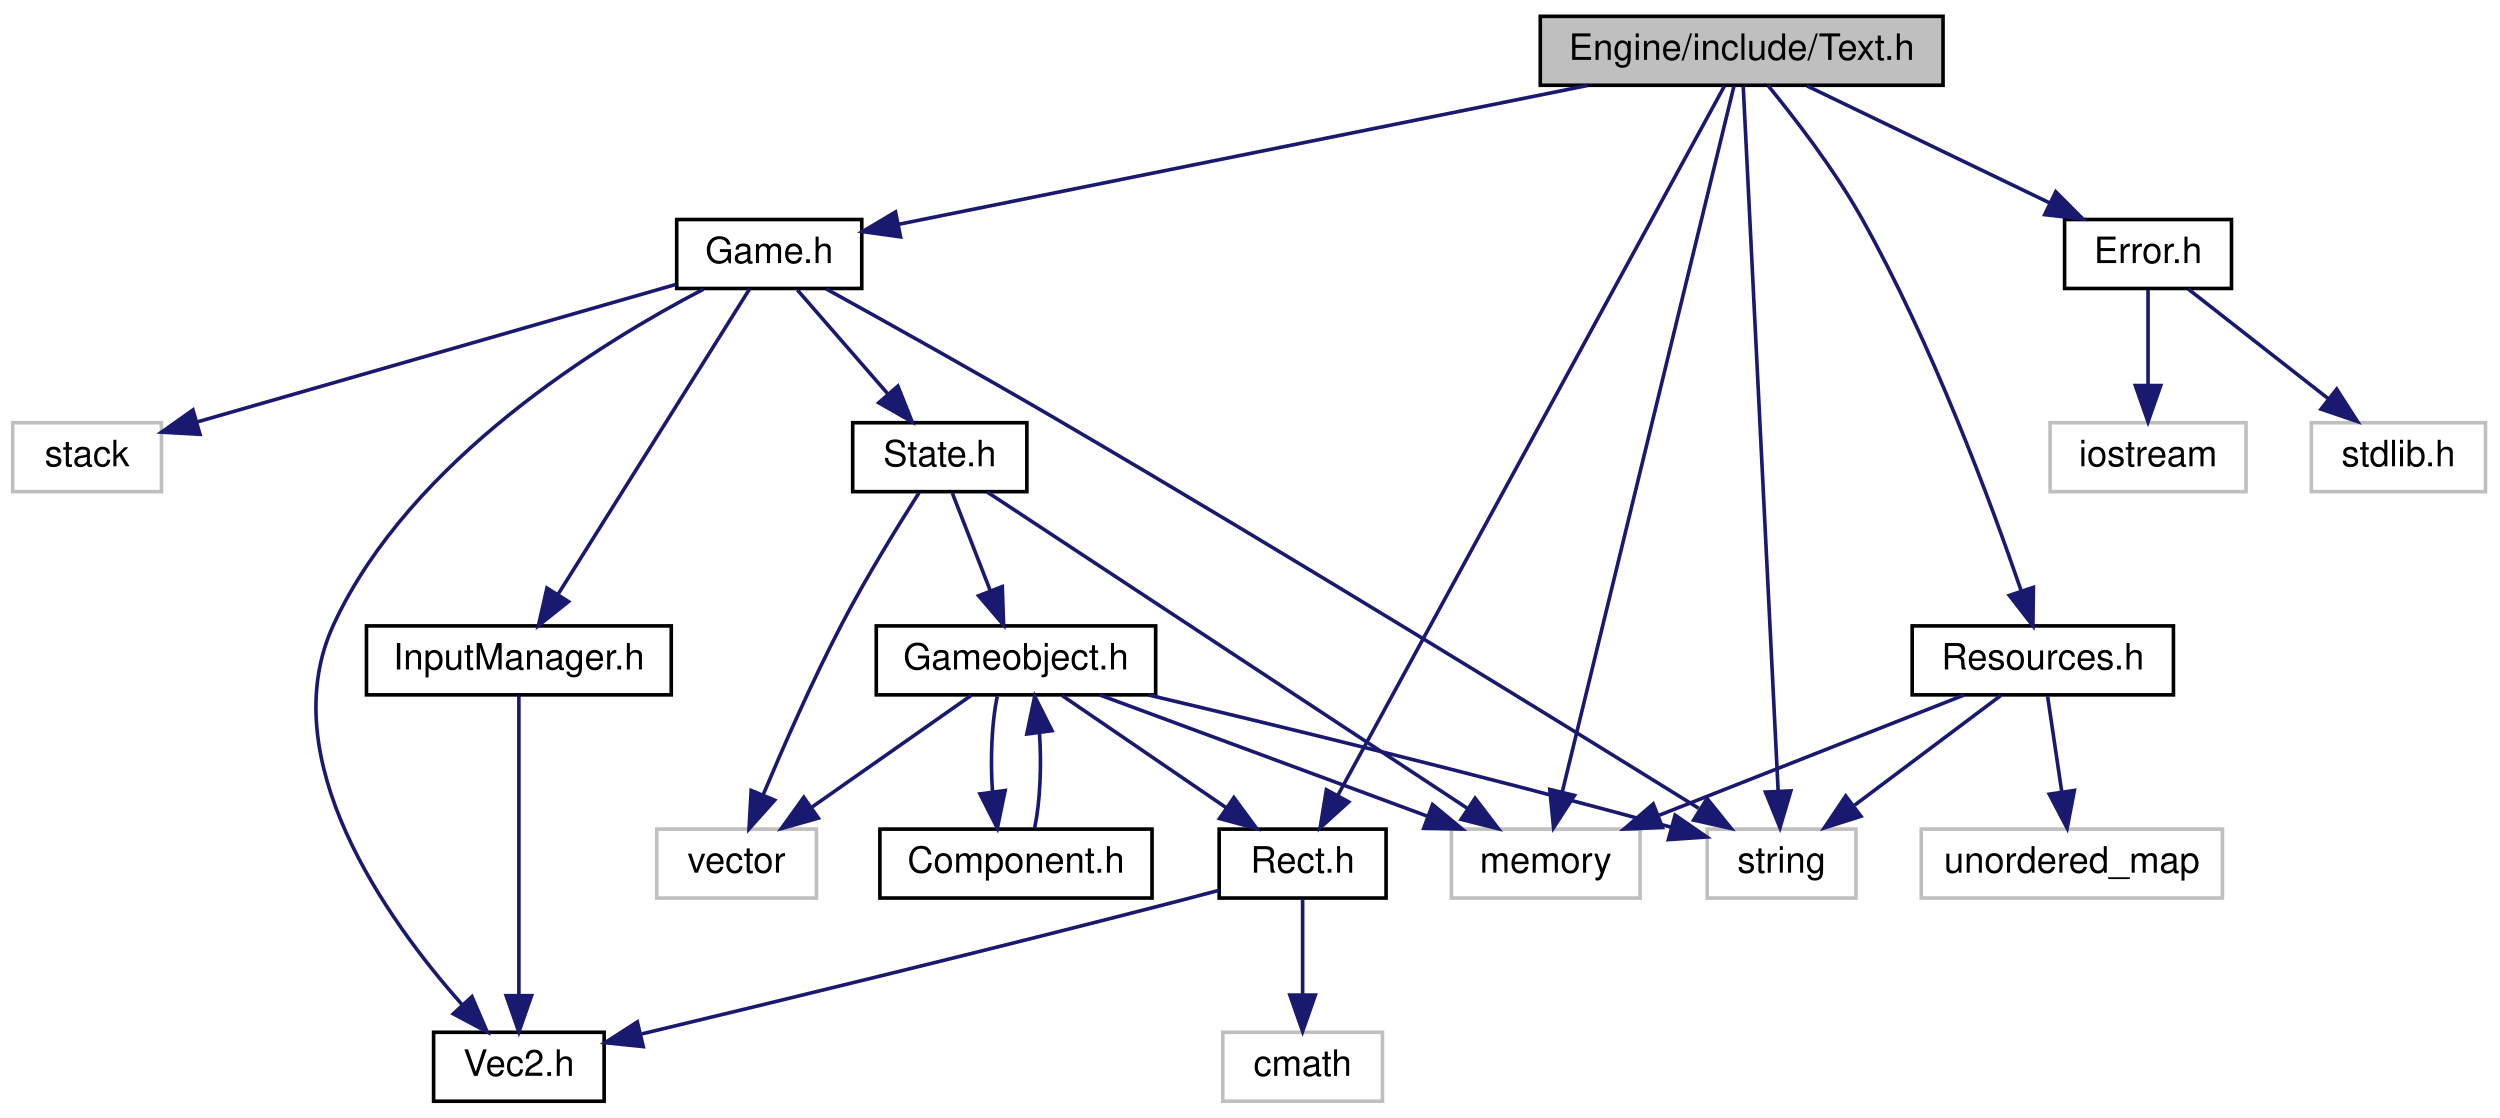
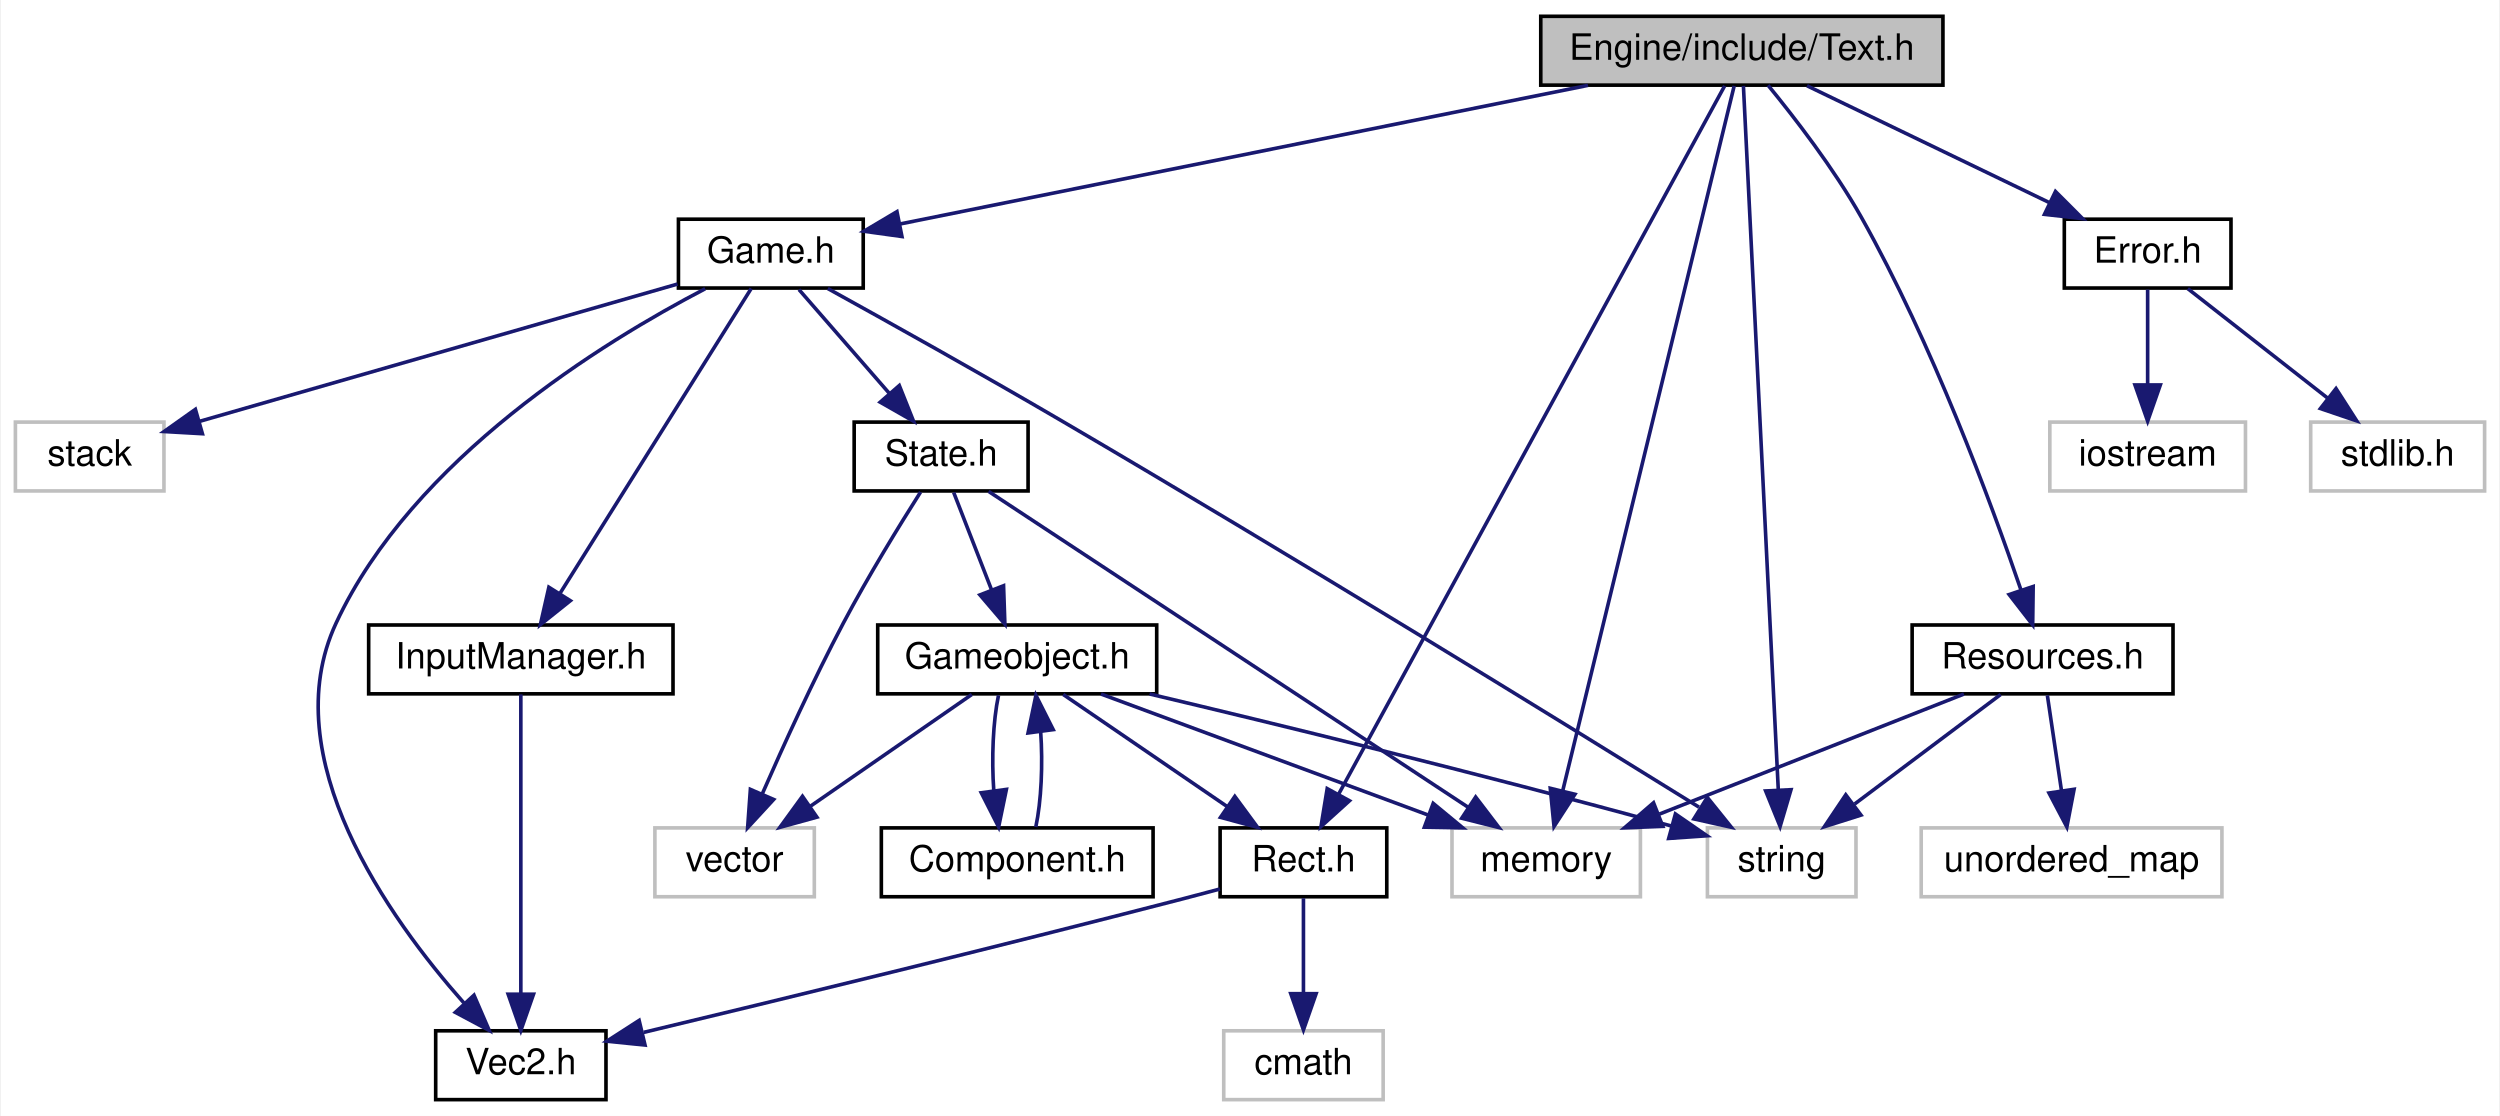
- <svg xmlns="http://www.w3.org/2000/svg" xmlns:xlink="http://www.w3.org/1999/xlink" width="689pt" height="308pt" viewBox="0.00 0.00 689.00 308.00">
+ <svg xmlns="http://www.w3.org/2000/svg" xmlns:xlink="http://www.w3.org/1999/xlink" width="690pt" height="308pt" viewBox="0.00 0.00 689.50 308.00">
  <g id="graph0" class="graph" transform="scale(1 1) rotate(0) translate(4 304)">
-     <polygon fill="white" stroke="none" points="-4,4 -4,-304 685,-304 685,4 -4,4" />
+     <polygon fill="white" stroke="none" points="-4,4 -4,-304 685.5,-304 685.5,4 -4,4" />
    <g id="node1" class="node">
-       <polygon fill="#bfbfbf" stroke="black" points="420.5,-280.5 420.5,-299.5 531.5,-299.5 531.5,-280.5 420.5,-280.5" />
-       <text text-anchor="middle" x="476" y="-287.5" font-family="Helvetica,sans-Serif" font-size="10.00">Engine/include/Text.h</text>
+       <polygon fill="#bfbfbf" stroke="black" points="421,-280.5 421,-299.5 532,-299.5 532,-280.5 421,-280.5" />
+       <text text-anchor="middle" x="476.5" y="-287.5" font-family="Helvetica,sans-Serif" font-size="10.00">Engine/include/Text.h</text>
    </g>
    <g id="node2" class="node">
      <g id="a_node2">
        <a xlink:href="Rect_8h.html" target="_top" xlink:title="Rect.h">
-           <polygon fill="white" stroke="black" points="332,-56.5 332,-75.5 378,-75.5 378,-56.5 332,-56.5" />
-           <text text-anchor="middle" x="355" y="-63.5" font-family="Helvetica,sans-Serif" font-size="10.00">Rect.h</text>
+           <polygon fill="white" stroke="black" points="332.5,-56.5 332.5,-75.5 378.5,-75.5 378.5,-56.5 332.5,-56.5" />
+           <text text-anchor="middle" x="355.5" y="-63.5" font-family="Helvetica,sans-Serif" font-size="10.00">Rect.h</text>
        </a>
      </g>
    </g>
    <g id="edge1" class="edge">
-       <path fill="none" stroke="midnightblue" d="M471.257,-280.297C453.302,-247.356 389.282,-129.898 364.705,-84.805" />
-       <polygon fill="midnightblue" stroke="midnightblue" points="367.701,-82.989 359.842,-75.884 361.555,-86.339 367.701,-82.989" />
+       <path fill="none" stroke="midnightblue" d="M471.757,-280.297C453.802,-247.356 389.782,-129.898 365.205,-84.805" />
+       <polygon fill="midnightblue" stroke="midnightblue" points="368.201,-82.989 360.342,-75.884 362.055,-86.339 368.201,-82.989" />
    </g>
    <g id="node5" class="node">
-       <polygon fill="white" stroke="#bfbfbf" points="396,-56.5 396,-75.5 448,-75.5 448,-56.5 396,-56.5" />
-       <text text-anchor="middle" x="422" y="-63.5" font-family="Helvetica,sans-Serif" font-size="10.00">memory</text>
+       <polygon fill="white" stroke="#bfbfbf" points="396.5,-56.5 396.5,-75.5 448.5,-75.5 448.5,-56.5 396.5,-56.5" />
+       <text text-anchor="middle" x="422.5" y="-63.5" font-family="Helvetica,sans-Serif" font-size="10.00">memory</text>
    </g>
    <g id="edge4" class="edge">
-       <path fill="none" stroke="midnightblue" d="M473.883,-280.297C465.921,-247.563 437.659,-131.375 426.54,-85.666" />
-       <polygon fill="midnightblue" stroke="midnightblue" points="429.925,-84.773 424.161,-75.884 423.124,-86.428 429.925,-84.773" />
+       <path fill="none" stroke="midnightblue" d="M474.383,-280.297C466.421,-247.563 438.159,-131.375 427.04,-85.666" />
+       <polygon fill="midnightblue" stroke="midnightblue" points="430.425,-84.773 424.661,-75.884 423.624,-86.428 430.425,-84.773" />
    </g>
    <g id="node6" class="node">
-       <polygon fill="white" stroke="#bfbfbf" points="466.5,-56.5 466.5,-75.5 507.5,-75.5 507.5,-56.5 466.5,-56.5" />
-       <text text-anchor="middle" x="487" y="-63.5" font-family="Helvetica,sans-Serif" font-size="10.00">string</text>
+       <polygon fill="white" stroke="#bfbfbf" points="467,-56.5 467,-75.5 508,-75.5 508,-56.5 467,-56.5" />
+       <text text-anchor="middle" x="487.5" y="-63.5" font-family="Helvetica,sans-Serif" font-size="10.00">string</text>
    </g>
    <g id="edge5" class="edge">
-       <path fill="none" stroke="midnightblue" d="M476.431,-280.297C478.05,-247.633 483.786,-131.866 486.061,-85.957" />
-       <polygon fill="midnightblue" stroke="midnightblue" points="489.561,-86.045 486.56,-75.884 482.569,-85.698 489.561,-86.045" />
+       <path fill="none" stroke="midnightblue" d="M476.931,-280.297C478.55,-247.633 484.286,-131.866 486.561,-85.957" />
+       <polygon fill="midnightblue" stroke="midnightblue" points="490.061,-86.045 487.06,-75.884 483.069,-85.698 490.061,-86.045" />
    </g>
    <g id="node7" class="node">
      <g id="a_node7">
        <a xlink:href="Resources_8h.html" target="_top" xlink:title="Resources.h">
-           <polygon fill="white" stroke="black" points="523,-112.5 523,-131.5 595,-131.5 595,-112.5 523,-112.5" />
-           <text text-anchor="middle" x="559" y="-119.5" font-family="Helvetica,sans-Serif" font-size="10.00">Resources.h</text>
+           <polygon fill="white" stroke="black" points="523.5,-112.5 523.5,-131.5 595.5,-131.5 595.5,-112.5 523.5,-112.5" />
+           <text text-anchor="middle" x="559.5" y="-119.5" font-family="Helvetica,sans-Serif" font-size="10.00">Resources.h</text>
        </a>
      </g>
    </g>
    <g id="edge6" class="edge">
-       <path fill="none" stroke="midnightblue" d="M483.236,-280.462C490.411,-271.711 501.402,-257.511 509,-244 528.517,-209.295 544.736,-165.431 553.031,-141.191" />
-       <polygon fill="midnightblue" stroke="midnightblue" points="556.407,-142.132 556.269,-131.538 549.77,-139.906 556.407,-142.132" />
+       <path fill="none" stroke="midnightblue" d="M483.736,-280.462C490.911,-271.711 501.902,-257.511 509.5,-244 529.017,-209.295 545.236,-165.431 553.531,-141.191" />
+       <polygon fill="midnightblue" stroke="midnightblue" points="556.907,-142.132 556.769,-131.538 550.27,-139.906 556.907,-142.132" />
    </g>
    <g id="node9" class="node">
      <g id="a_node9">
        <a xlink:href="Game_8h.html" target="_top" xlink:title="Game.h">
-           <polygon fill="white" stroke="black" points="182.5,-224.5 182.5,-243.5 233.5,-243.5 233.5,-224.5 182.5,-224.5" />
-           <text text-anchor="middle" x="208" y="-231.5" font-family="Helvetica,sans-Serif" font-size="10.00">Game.h</text>
+           <polygon fill="white" stroke="black" points="183,-224.5 183,-243.5 234,-243.5 234,-224.5 183,-224.5" />
+           <text text-anchor="middle" x="208.5" y="-231.5" font-family="Helvetica,sans-Serif" font-size="10.00">Game.h</text>
        </a>
      </g>
    </g>
    <g id="edge10" class="edge">
-       <path fill="none" stroke="midnightblue" d="M433.535,-280.444C381.035,-269.865 292.628,-252.052 243.544,-242.162" />
-       <polygon fill="midnightblue" stroke="midnightblue" points="244.188,-238.721 233.694,-240.177 242.806,-245.584 244.188,-238.721" />
+       <path fill="none" stroke="midnightblue" d="M434.035,-280.444C381.535,-269.865 293.128,-252.052 244.044,-242.162" />
+       <polygon fill="midnightblue" stroke="midnightblue" points="244.688,-238.721 234.194,-240.177 243.306,-245.584 244.688,-238.721" />
    </g>
    <g id="node16" class="node">
      <g id="a_node16">
        <a xlink:href="Error_8h.html" target="_top" xlink:title="Error.h">
-           <polygon fill="white" stroke="black" points="565,-224.5 565,-243.5 611,-243.5 611,-224.5 565,-224.5" />
-           <text text-anchor="middle" x="588" y="-231.5" font-family="Helvetica,sans-Serif" font-size="10.00">Error.h</text>
+           <polygon fill="white" stroke="black" points="565.5,-224.5 565.5,-243.5 611.5,-243.5 611.5,-224.5 565.5,-224.5" />
+           <text text-anchor="middle" x="588.5" y="-231.5" font-family="Helvetica,sans-Serif" font-size="10.00">Error.h</text>
        </a>
      </g>
    </g>
    <g id="edge26" class="edge">
-       <path fill="none" stroke="midnightblue" d="M493.995,-280.324C512.038,-271.625 540.047,-258.12 560.803,-248.113" />
-       <polygon fill="midnightblue" stroke="midnightblue" points="562.562,-251.15 570.05,-243.655 559.522,-244.845 562.562,-251.15" />
+       <path fill="none" stroke="midnightblue" d="M494.495,-280.324C512.538,-271.625 540.547,-258.12 561.303,-248.113" />
+       <polygon fill="midnightblue" stroke="midnightblue" points="563.062,-251.15 570.55,-243.655 560.022,-244.845 563.062,-251.15" />
    </g>
    <g id="node3" class="node">
      <g id="a_node3">
        <a xlink:href="Vec2_8h.html" target="_top" xlink:title="Vec2.h">
-           <polygon fill="white" stroke="black" points="115.5,-0.5 115.5,-19.5 162.5,-19.5 162.5,-0.5 115.5,-0.5" />
-           <text text-anchor="middle" x="139" y="-7.5" font-family="Helvetica,sans-Serif" font-size="10.00">Vec2.h</text>
+           <polygon fill="white" stroke="black" points="116,-0.5 116,-19.5 163,-19.5 163,-0.5 116,-0.5" />
+           <text text-anchor="middle" x="139.5" y="-7.5" font-family="Helvetica,sans-Serif" font-size="10.00">Vec2.h</text>
        </a>
      </g>
    </g>
    <g id="edge2" class="edge">
-       <path fill="none" stroke="midnightblue" d="M331.941,-58.632C328.609,-57.735 325.219,-56.835 322,-56 270.115,-42.548 209.692,-27.884 172.908,-19.068" />
-       <polygon fill="midnightblue" stroke="midnightblue" points="173.277,-15.558 162.737,-16.635 171.648,-22.366 173.277,-15.558" />
+       <path fill="none" stroke="midnightblue" d="M332.441,-58.632C329.109,-57.735 325.719,-56.835 322.5,-56 270.615,-42.548 210.192,-27.884 173.408,-19.068" />
+       <polygon fill="midnightblue" stroke="midnightblue" points="173.777,-15.558 163.237,-16.635 172.148,-22.366 173.777,-15.558" />
    </g>
    <g id="node4" class="node">
-       <polygon fill="white" stroke="#bfbfbf" points="333,-0.5 333,-19.5 377,-19.5 377,-0.5 333,-0.5" />
-       <text text-anchor="middle" x="355" y="-7.5" font-family="Helvetica,sans-Serif" font-size="10.00">cmath</text>
+       <polygon fill="white" stroke="#bfbfbf" points="333.5,-0.5 333.5,-19.5 377.5,-19.5 377.5,-0.5 333.5,-0.5" />
+       <text text-anchor="middle" x="355.5" y="-7.5" font-family="Helvetica,sans-Serif" font-size="10.00">cmath</text>
    </g>
    <g id="edge3" class="edge">
-       <path fill="none" stroke="midnightblue" d="M355,-56.083C355,-49.006 355,-38.861 355,-29.986" />
-       <polygon fill="midnightblue" stroke="midnightblue" points="358.5,-29.751 355,-19.751 351.5,-29.751 358.5,-29.751" />
+       <path fill="none" stroke="midnightblue" d="M355.5,-56.083C355.5,-49.006 355.5,-38.861 355.5,-29.986" />
+       <polygon fill="midnightblue" stroke="midnightblue" points="359,-29.751 355.5,-19.751 352,-29.751 359,-29.751" />
    </g>
    <g id="edge9" class="edge">
-       <path fill="none" stroke="midnightblue" d="M537.292,-112.444C514.645,-103.517 478.928,-89.439 453.248,-79.317" />
-       <polygon fill="midnightblue" stroke="midnightblue" points="454.193,-75.927 443.606,-75.516 451.626,-82.44 454.193,-75.927" />
+       <path fill="none" stroke="midnightblue" d="M537.792,-112.444C515.145,-103.517 479.428,-89.439 453.748,-79.317" />
+       <polygon fill="midnightblue" stroke="midnightblue" points="454.693,-75.927 444.106,-75.516 452.126,-82.44 454.693,-75.927" />
    </g>
    <g id="edge7" class="edge">
-       <path fill="none" stroke="midnightblue" d="M547.432,-112.324C536.58,-104.185 520.119,-91.84 507.117,-82.087" />
-       <polygon fill="midnightblue" stroke="midnightblue" points="508.879,-79.034 498.779,-75.834 504.679,-84.634 508.879,-79.034" />
+       <path fill="none" stroke="midnightblue" d="M547.932,-112.324C537.08,-104.185 520.619,-91.84 507.617,-82.087" />
+       <polygon fill="midnightblue" stroke="midnightblue" points="509.379,-79.034 499.279,-75.834 505.179,-84.634 509.379,-79.034" />
    </g>
    <g id="node8" class="node">
-       <polygon fill="white" stroke="#bfbfbf" points="525.5,-56.5 525.5,-75.5 608.5,-75.5 608.5,-56.5 525.5,-56.5" />
-       <text text-anchor="middle" x="567" y="-63.5" font-family="Helvetica,sans-Serif" font-size="10.00">unordered_map</text>
+       <polygon fill="white" stroke="#bfbfbf" points="526,-56.5 526,-75.5 609,-75.5 609,-56.5 526,-56.5" />
+       <text text-anchor="middle" x="567.5" y="-63.5" font-family="Helvetica,sans-Serif" font-size="10.00">unordered_map</text>
    </g>
    <g id="edge8" class="edge">
-       <path fill="none" stroke="midnightblue" d="M560.321,-112.083C561.381,-104.927 562.906,-94.635 564.231,-85.691" />
-       <polygon fill="midnightblue" stroke="midnightblue" points="567.7,-86.156 565.704,-75.751 560.776,-85.13 567.7,-86.156" />
+       <path fill="none" stroke="midnightblue" d="M560.821,-112.083C561.881,-104.927 563.406,-94.635 564.731,-85.691" />
+       <polygon fill="midnightblue" stroke="midnightblue" points="568.2,-86.156 566.204,-75.751 561.276,-85.13 568.2,-86.156" />
    </g>
    <g id="edge25" class="edge">
-       <path fill="none" stroke="midnightblue" d="M189.88,-224.306C161.884,-209.729 109.141,-177.425 88,-132 70.781,-95.001 102.582,-50.579 123.266,-27.208" />
-       <polygon fill="midnightblue" stroke="midnightblue" points="126.071,-29.329 130.272,-19.603 120.923,-24.586 126.071,-29.329" />
+       <path fill="none" stroke="midnightblue" d="M190.38,-224.306C162.384,-209.729 109.641,-177.425 88.5,-132 71.281,-95.001 103.082,-50.579 123.766,-27.208" />
+       <polygon fill="midnightblue" stroke="midnightblue" points="126.571,-29.329 130.772,-19.603 121.423,-24.586 126.571,-29.329" />
    </g>
    <g id="edge11" class="edge">
-       <path fill="none" stroke="midnightblue" d="M223.725,-224.361C239.923,-215.414 265.855,-200.956 288,-188 352.394,-150.326 427.341,-104.102 464.177,-81.224" />
-       <polygon fill="midnightblue" stroke="midnightblue" points="466.46,-83.925 473.104,-75.672 462.764,-77.981 466.46,-83.925" />
+       <path fill="none" stroke="midnightblue" d="M224.225,-224.361C240.423,-215.414 266.355,-200.956 288.5,-188 352.894,-150.326 427.841,-104.102 464.677,-81.224" />
+       <polygon fill="midnightblue" stroke="midnightblue" points="466.96,-83.925 473.604,-75.672 463.264,-77.981 466.96,-83.925" />
    </g>
    <g id="node10" class="node">
-       <polygon fill="white" stroke="#bfbfbf" points="-0.5,-168.5 -0.5,-187.5 40.5,-187.5 40.5,-168.5 -0.5,-168.5" />
-       <text text-anchor="middle" x="20" y="-175.5" font-family="Helvetica,sans-Serif" font-size="10.00">stack</text>
+       <polygon fill="white" stroke="#bfbfbf" points="0,-168.5 0,-187.5 41,-187.5 41,-168.5 0,-168.5" />
+       <text text-anchor="middle" x="20.5" y="-175.5" font-family="Helvetica,sans-Serif" font-size="10.00">stack</text>
    </g>
    <g id="edge12" class="edge">
-       <path fill="none" stroke="midnightblue" d="M182.254,-225.605C147.783,-215.704 86.745,-198.171 50.161,-187.663" />
-       <polygon fill="midnightblue" stroke="midnightblue" points="51.112,-184.295 40.534,-184.898 49.179,-191.023 51.112,-184.295" />
+       <path fill="none" stroke="midnightblue" d="M182.754,-225.605C148.283,-215.704 87.245,-198.171 50.661,-187.663" />
+       <polygon fill="midnightblue" stroke="midnightblue" points="51.612,-184.295 41.034,-184.898 49.679,-191.023 51.612,-184.295" />
    </g>
    <g id="node11" class="node">
      <g id="a_node11">
        <a xlink:href="State_8h.html" target="_top" xlink:title="State.h">
-           <polygon fill="white" stroke="black" points="231,-168.5 231,-187.5 279,-187.5 279,-168.5 231,-168.5" />
-           <text text-anchor="middle" x="255" y="-175.5" font-family="Helvetica,sans-Serif" font-size="10.00">State.h</text>
+           <polygon fill="white" stroke="black" points="231.5,-168.5 231.5,-187.5 279.5,-187.5 279.5,-168.5 231.5,-168.5" />
+           <text text-anchor="middle" x="255.5" y="-175.5" font-family="Helvetica,sans-Serif" font-size="10.00">State.h</text>
        </a>
      </g>
    </g>
    <g id="edge13" class="edge">
-       <path fill="none" stroke="midnightblue" d="M215.761,-224.083C222.537,-216.298 232.543,-204.801 240.755,-195.367" />
-       <polygon fill="midnightblue" stroke="midnightblue" points="243.458,-197.592 247.383,-187.751 238.178,-192.996 243.458,-197.592" />
+       <path fill="none" stroke="midnightblue" d="M216.261,-224.083C223.037,-216.298 233.043,-204.801 241.255,-195.367" />
+       <polygon fill="midnightblue" stroke="midnightblue" points="243.958,-197.592 247.883,-187.751 238.678,-192.996 243.958,-197.592" />
    </g>
    <g id="node15" class="node">
      <g id="a_node15">
        <a xlink:href="InputManager_8h.html" target="_top" xlink:title="InputManager.h">
-           <polygon fill="white" stroke="black" points="97,-112.5 97,-131.5 181,-131.5 181,-112.5 97,-112.5" />
-           <text text-anchor="middle" x="139" y="-119.5" font-family="Helvetica,sans-Serif" font-size="10.00">InputManager.h</text>
+           <polygon fill="white" stroke="black" points="97.5,-112.5 97.5,-131.5 181.5,-131.5 181.5,-112.5 97.5,-112.5" />
+           <text text-anchor="middle" x="139.5" y="-119.5" font-family="Helvetica,sans-Serif" font-size="10.00">InputManager.h</text>
        </a>
      </g>
    </g>
    <g id="edge23" class="edge">
-       <path fill="none" stroke="midnightblue" d="M202.586,-224.368C191.249,-206.296 164.829,-164.176 149.856,-140.307" />
-       <polygon fill="midnightblue" stroke="midnightblue" points="152.668,-138.203 144.389,-131.591 146.738,-141.923 152.668,-138.203" />
+       <path fill="none" stroke="midnightblue" d="M203.086,-224.368C191.749,-206.296 165.329,-164.176 150.356,-140.307" />
+       <polygon fill="midnightblue" stroke="midnightblue" points="153.168,-138.203 144.889,-131.591 147.238,-141.923 153.168,-138.203" />
    </g>
    <g id="edge22" class="edge">
-       <path fill="none" stroke="midnightblue" d="M268.104,-168.368C296.761,-149.492 365.243,-104.385 400.386,-81.237" />
-       <polygon fill="midnightblue" stroke="midnightblue" points="402.531,-84.015 408.957,-75.591 398.68,-78.169 402.531,-84.015" />
+       <path fill="none" stroke="midnightblue" d="M268.604,-168.368C297.261,-149.492 365.743,-104.385 400.886,-81.237" />
+       <polygon fill="midnightblue" stroke="midnightblue" points="403.031,-84.015 409.457,-75.591 399.18,-78.169 403.031,-84.015" />
    </g>
    <g id="node12" class="node">
      <g id="a_node12">
        <a xlink:href="Gameobject_8h.html" target="_top" xlink:title="Gameobject.h">
-           <polygon fill="white" stroke="black" points="237.5,-112.5 237.5,-131.5 314.5,-131.5 314.5,-112.5 237.5,-112.5" />
-           <text text-anchor="middle" x="276" y="-119.5" font-family="Helvetica,sans-Serif" font-size="10.00">Gameobject.h</text>
+           <polygon fill="white" stroke="black" points="238,-112.5 238,-131.5 315,-131.5 315,-112.5 238,-112.5" />
+           <text text-anchor="middle" x="276.5" y="-119.5" font-family="Helvetica,sans-Serif" font-size="10.00">Gameobject.h</text>
        </a>
      </g>
    </g>
    <g id="edge14" class="edge">
-       <path fill="none" stroke="midnightblue" d="M258.468,-168.083C261.312,-160.77 265.429,-150.181 268.96,-141.103" />
-       <polygon fill="midnightblue" stroke="midnightblue" points="272.234,-142.34 272.597,-131.751 265.71,-139.803 272.234,-142.34" />
+       <path fill="none" stroke="midnightblue" d="M258.968,-168.083C261.812,-160.77 265.929,-150.181 269.46,-141.103" />
+       <polygon fill="midnightblue" stroke="midnightblue" points="272.734,-142.34 273.097,-131.751 266.21,-139.803 272.734,-142.34" />
    </g>
    <g id="node13" class="node">
-       <polygon fill="white" stroke="#bfbfbf" points="177,-56.5 177,-75.5 221,-75.5 221,-56.5 177,-56.5" />
-       <text text-anchor="middle" x="199" y="-63.5" font-family="Helvetica,sans-Serif" font-size="10.00">vector</text>
+       <polygon fill="white" stroke="#bfbfbf" points="176.5,-56.5 176.5,-75.5 220.5,-75.5 220.5,-56.5 176.5,-56.5" />
+       <text text-anchor="middle" x="198.5" y="-63.5" font-family="Helvetica,sans-Serif" font-size="10.00">vector</text>
    </g>
    <g id="edge21" class="edge">
-       <path fill="none" stroke="midnightblue" d="M249.297,-168.216C243.596,-159.275 234.732,-144.93 228,-132 219.895,-116.433 211.857,-98.132 206.306,-84.921" />
-       <polygon fill="midnightblue" stroke="midnightblue" points="209.493,-83.469 202.434,-75.569 203.025,-86.147 209.493,-83.469" />
+       <path fill="none" stroke="midnightblue" d="M249.832,-168.198C244.158,-159.243 235.314,-144.887 228.5,-132 220.248,-116.395 211.918,-98.098 206.137,-84.899" />
+       <polygon fill="midnightblue" stroke="midnightblue" points="209.279,-83.345 202.097,-75.556 202.853,-86.124 209.279,-83.345" />
    </g>
    <g id="edge17" class="edge">
-       <path fill="none" stroke="midnightblue" d="M288.693,-112.324C300.901,-103.979 319.578,-91.212 334.003,-81.352" />
-       <polygon fill="midnightblue" stroke="midnightblue" points="336.058,-84.187 342.339,-75.654 332.108,-78.408 336.058,-84.187" />
+       <path fill="none" stroke="midnightblue" d="M289.193,-112.324C301.401,-103.979 320.078,-91.212 334.503,-81.352" />
+       <polygon fill="midnightblue" stroke="midnightblue" points="336.558,-84.187 342.839,-75.654 332.608,-78.408 336.558,-84.187" />
    </g>
    <g id="edge16" class="edge">
-       <path fill="none" stroke="midnightblue" d="M299.134,-112.444C323.482,-103.438 362.007,-89.189 389.423,-79.049" />
-       <polygon fill="midnightblue" stroke="midnightblue" points="390.809,-82.268 398.974,-75.516 388.381,-75.703 390.809,-82.268" />
+       <path fill="none" stroke="midnightblue" d="M299.634,-112.444C323.982,-103.438 362.507,-89.189 389.923,-79.049" />
+       <polygon fill="midnightblue" stroke="midnightblue" points="391.309,-82.268 399.474,-75.516 388.881,-75.703 391.309,-82.268" />
    </g>
    <g id="edge18" class="edge">
-       <path fill="none" stroke="midnightblue" d="M312.535,-112.459C347.183,-104.238 400.911,-91.181 456.684,-75.985" />
-       <polygon fill="midnightblue" stroke="midnightblue" points="457.662,-79.346 466.381,-73.327 455.811,-72.596 457.662,-79.346" />
+       <path fill="none" stroke="midnightblue" d="M313.035,-112.459C347.683,-104.238 401.411,-91.181 457.184,-75.985" />
+       <polygon fill="midnightblue" stroke="midnightblue" points="458.162,-79.346 466.881,-73.327 456.311,-72.596 458.162,-79.346" />
    </g>
    <g id="edge15" class="edge">
-       <path fill="none" stroke="midnightblue" d="M263.629,-112.324C251.842,-104.058 233.868,-91.453 219.864,-81.632" />
-       <polygon fill="midnightblue" stroke="midnightblue" points="221.538,-78.531 211.341,-75.654 217.518,-84.262 221.538,-78.531" />
+       <path fill="none" stroke="midnightblue" d="M263.968,-112.324C251.914,-103.979 233.473,-91.212 219.231,-81.352" />
+       <polygon fill="midnightblue" stroke="midnightblue" points="221.215,-78.469 211.001,-75.654 217.231,-84.224 221.215,-78.469" />
    </g>
    <g id="node14" class="node">
      <g id="a_node14">
        <a xlink:href="Component_8h.html" target="_top" xlink:title="Component.h">
-           <polygon fill="white" stroke="black" points="238.5,-56.5 238.5,-75.5 313.5,-75.5 313.5,-56.5 238.5,-56.5" />
-           <text text-anchor="middle" x="276" y="-63.5" font-family="Helvetica,sans-Serif" font-size="10.00">Component.h</text>
+           <polygon fill="white" stroke="black" points="239,-56.5 239,-75.5 314,-75.5 314,-56.5 239,-56.5" />
+           <text text-anchor="middle" x="276.5" y="-63.5" font-family="Helvetica,sans-Serif" font-size="10.00">Component.h</text>
        </a>
      </g>
    </g>
    <g id="edge19" class="edge">
-       <path fill="none" stroke="midnightblue" d="M270.834,-112.083C269.324,-104.927 268.894,-94.635 269.542,-85.691" />
-       <polygon fill="midnightblue" stroke="midnightblue" points="273.015,-86.126 270.869,-75.751 266.077,-85.2 273.015,-86.126" />
+       <path fill="none" stroke="midnightblue" d="M271.334,-112.083C269.824,-104.927 269.394,-94.635 270.042,-85.691" />
+       <polygon fill="midnightblue" stroke="midnightblue" points="273.515,-86.126 271.369,-75.751 266.577,-85.2 273.515,-86.126" />
    </g>
    <g id="edge20" class="edge">
-       <path fill="none" stroke="midnightblue" d="M281.131,-75.751C282.657,-82.858 283.104,-93.136 282.472,-102.101" />
-       <polygon fill="midnightblue" stroke="midnightblue" points="278.993,-101.713 281.166,-112.083 285.934,-102.622 278.993,-101.713" />
+       <path fill="none" stroke="midnightblue" d="M281.631,-75.751C283.157,-82.858 283.604,-93.136 282.972,-102.101" />
+       <polygon fill="midnightblue" stroke="midnightblue" points="279.493,-101.713 281.666,-112.083 286.434,-102.622 279.493,-101.713" />
    </g>
    <g id="edge24" class="edge">
-       <path fill="none" stroke="midnightblue" d="M139,-112.368C139,-94.617 139,-53.666 139,-29.597" />
-       <polygon fill="midnightblue" stroke="midnightblue" points="142.5,-29.591 139,-19.591 135.5,-29.591 142.5,-29.591" />
+       <path fill="none" stroke="midnightblue" d="M139.5,-112.368C139.5,-94.617 139.5,-53.666 139.5,-29.597" />
+       <polygon fill="midnightblue" stroke="midnightblue" points="143,-29.591 139.5,-19.591 136,-29.591 143,-29.591" />
    </g>
    <g id="node17" class="node">
-       <polygon fill="white" stroke="#bfbfbf" points="561,-168.5 561,-187.5 615,-187.5 615,-168.5 561,-168.5" />
-       <text text-anchor="middle" x="588" y="-175.5" font-family="Helvetica,sans-Serif" font-size="10.00">iostream</text>
+       <polygon fill="white" stroke="#bfbfbf" points="561.5,-168.5 561.5,-187.5 615.5,-187.5 615.5,-168.5 561.5,-168.5" />
+       <text text-anchor="middle" x="588.5" y="-175.5" font-family="Helvetica,sans-Serif" font-size="10.00">iostream</text>
    </g>
    <g id="edge27" class="edge">
-       <path fill="none" stroke="midnightblue" d="M588,-224.083C588,-217.006 588,-206.861 588,-197.986" />
-       <polygon fill="midnightblue" stroke="midnightblue" points="591.5,-197.751 588,-187.751 584.5,-197.751 591.5,-197.751" />
+       <path fill="none" stroke="midnightblue" d="M588.5,-224.083C588.5,-217.006 588.5,-206.861 588.5,-197.986" />
+       <polygon fill="midnightblue" stroke="midnightblue" points="592,-197.751 588.5,-187.751 585,-197.751 592,-197.751" />
    </g>
    <g id="node18" class="node">
-       <polygon fill="white" stroke="#bfbfbf" points="633,-168.5 633,-187.5 681,-187.5 681,-168.5 633,-168.5" />
-       <text text-anchor="middle" x="657" y="-175.5" font-family="Helvetica,sans-Serif" font-size="10.00">stdlib.h</text>
+       <polygon fill="white" stroke="#bfbfbf" points="633.5,-168.5 633.5,-187.5 681.5,-187.5 681.5,-168.5 633.5,-168.5" />
+       <text text-anchor="middle" x="657.5" y="-175.5" font-family="Helvetica,sans-Serif" font-size="10.00">stdlib.h</text>
    </g>
    <g id="edge28" class="edge">
-       <path fill="none" stroke="midnightblue" d="M599.086,-224.324C609.486,-216.185 625.261,-203.839 637.722,-194.087" />
-       <polygon fill="midnightblue" stroke="midnightblue" points="639.994,-196.753 645.712,-187.834 635.68,-191.241 639.994,-196.753" />
+       <path fill="none" stroke="midnightblue" d="M599.586,-224.324C609.986,-216.185 625.761,-203.839 638.222,-194.087" />
+       <polygon fill="midnightblue" stroke="midnightblue" points="640.494,-196.753 646.212,-187.834 636.18,-191.241 640.494,-196.753" />
    </g>
  </g>
</svg>
